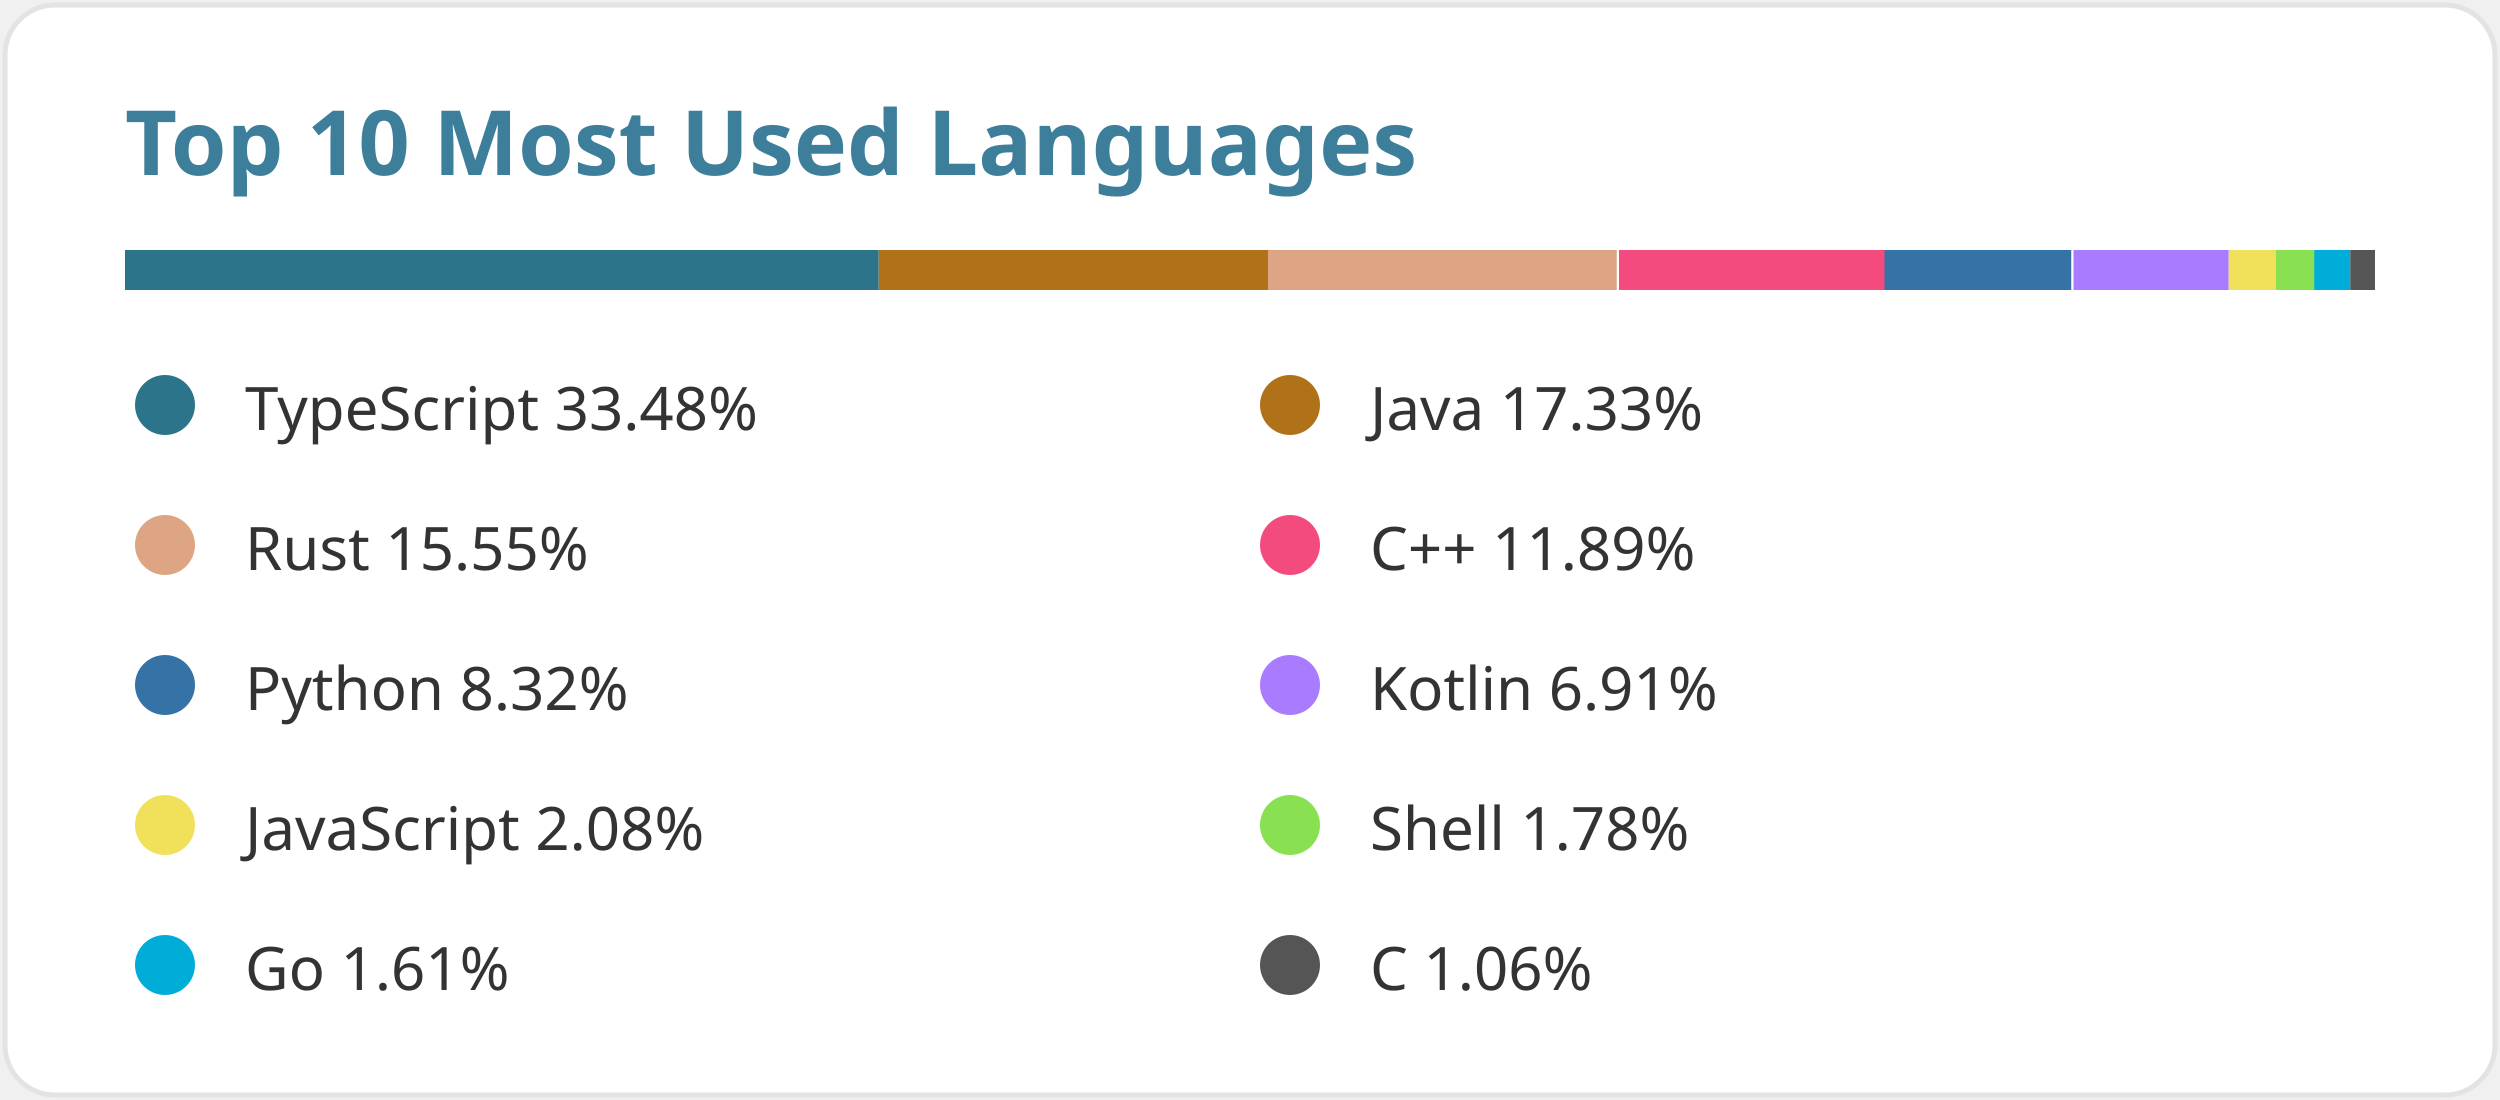
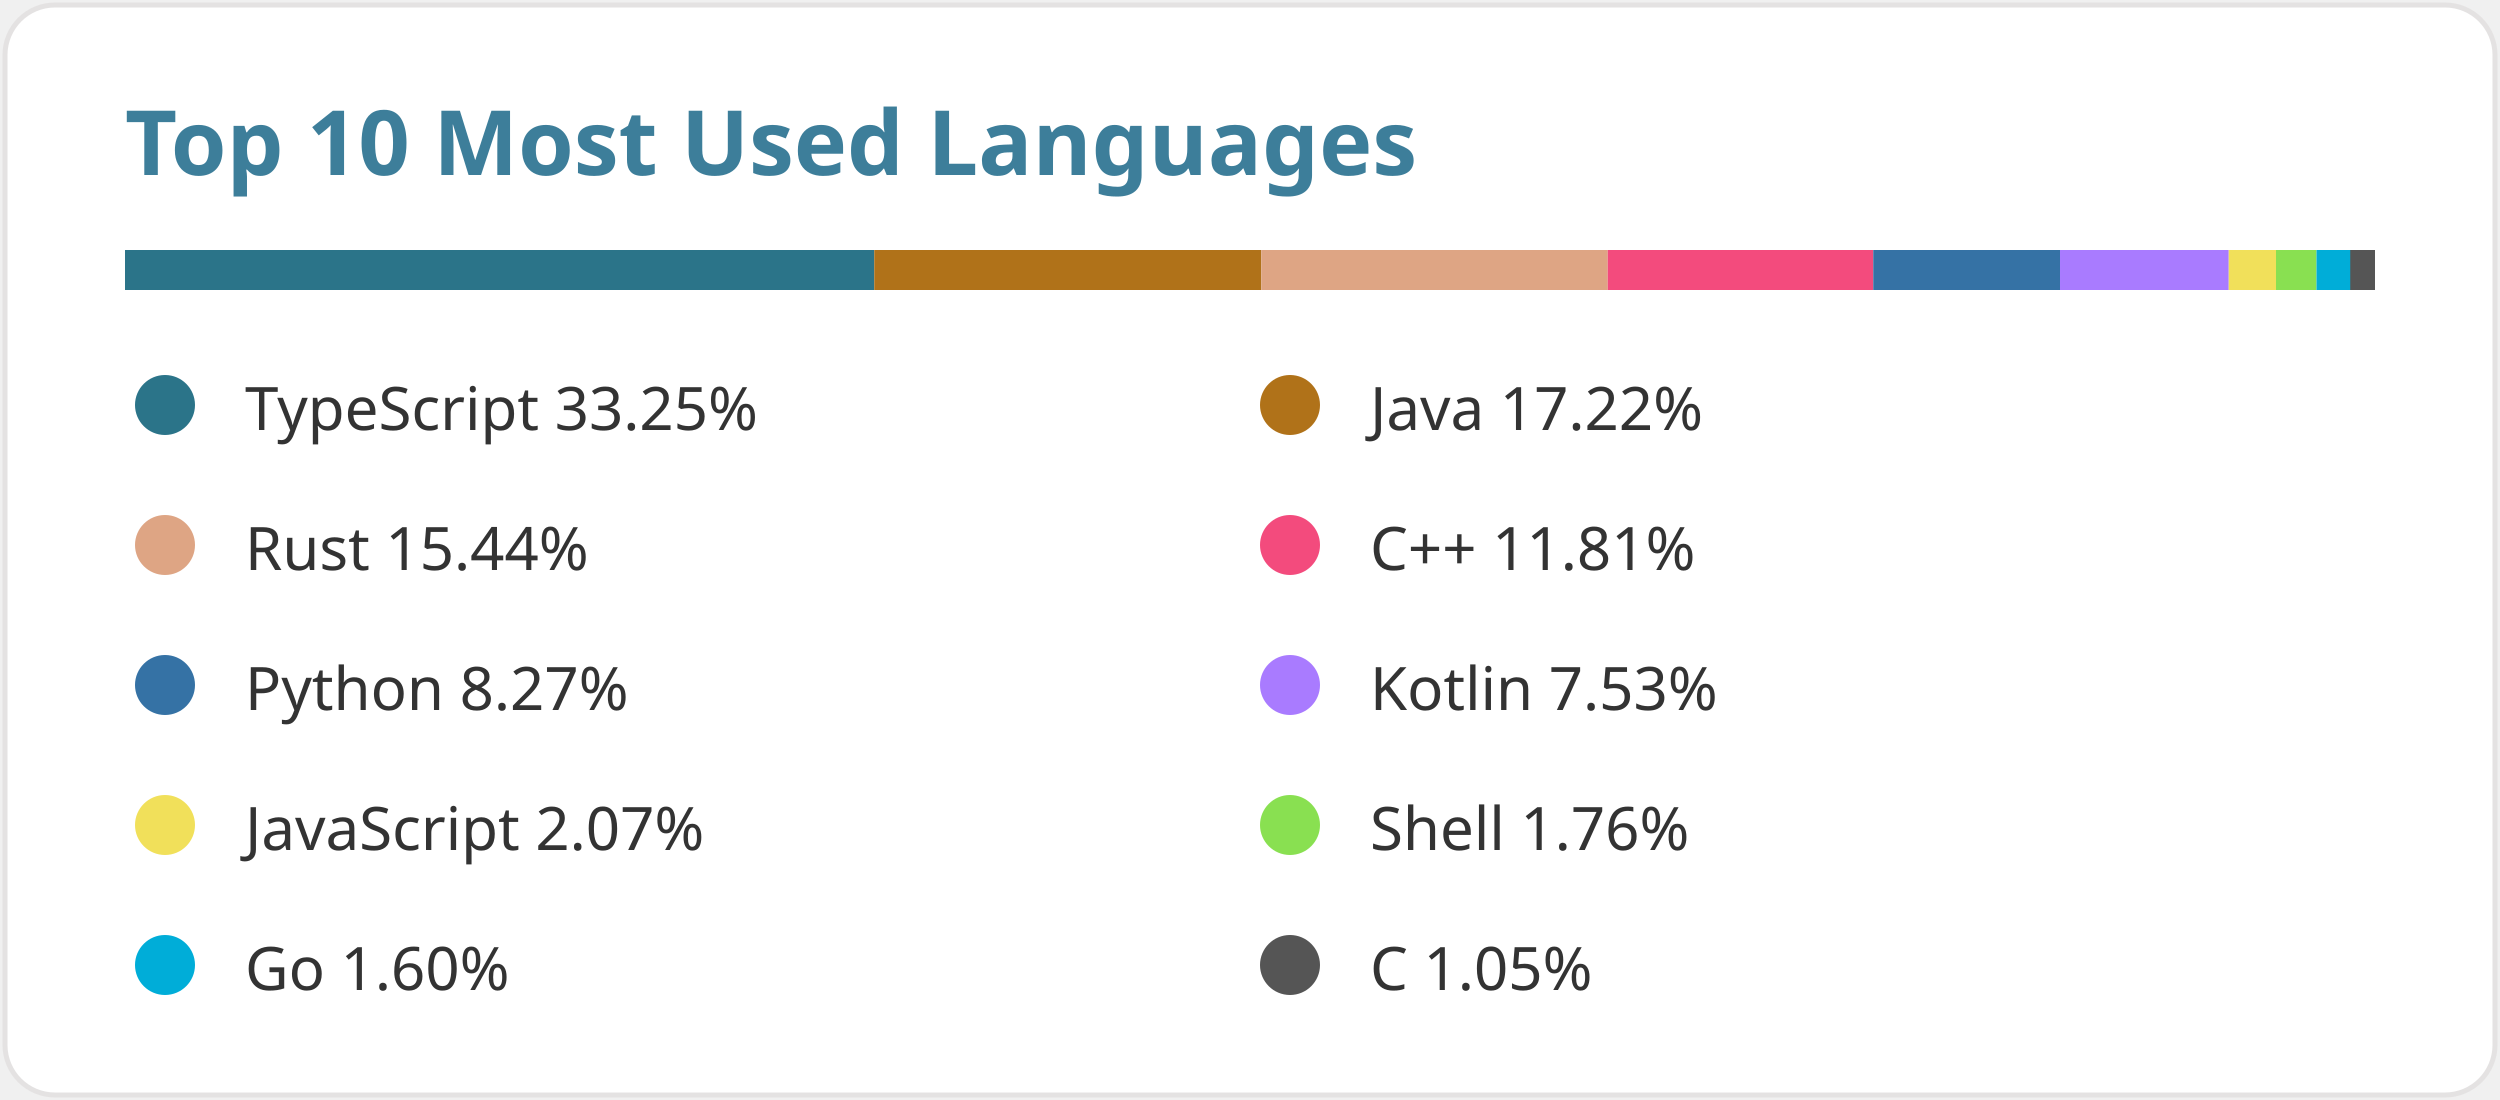
<svg xmlns="http://www.w3.org/2000/svg" width="500" height="220" viewBox="0 0 500 220" data-reactroot="">
  <style>text { font-family: 'Segoe UI', Ubuntu, Sans-Serif; fill: #333333; font-size: 12px; font-weight: 400; }</style>
  <rect width="498" height="218" x="1" y="1" rx="10" fill="#ffffff" stroke="#e4e2e2" />
  <text x="25" y="35" style="fill:#3d7e9a;font-size:18px;font-weight:600">Top 10 Most Used Languages</text>
  <g transform="translate(25, 50) scale(450, 8)">
-     <rect fill="#2b7489" x="0" width="0.335" height="1" />
-     <rect fill="#b07219" x="0.335" width="0.173" height="1" />
-     <rect fill="#dea584" x="0.508" width="0.155" height="1" />
-     <rect fill="#f34b7d" x="0.664" width="0.119" height="1" />
-     <rect fill="#3572A5" x="0.782" width="0.083" height="1" />
-     <rect fill="#A97BFF" x="0.866" width="0.069" height="1" />
+     <rect fill="#2b7489" x="0" width="0.333" height="1" />
+     <rect fill="#b07219" x="0.333" width="0.172" height="1" />
+     <rect fill="#dea584" x="0.505" width="0.154" height="1" />
+     <rect fill="#f34b7d" x="0.659" width="0.118" height="1" />
+     <rect fill="#3572A5" x="0.777" width="0.083" height="1" />
+     <rect fill="#A97BFF" x="0.86" width="0.075" height="1" />
    <rect fill="#f1e05a" x="0.935" width="0.021" height="1" />
    <rect fill="#89e051" x="0.956" width="0.018" height="1" />
-     <rect fill="#00ADD8" x="0.973" width="0.016" height="1" />
+     <rect fill="#00ADD8" x="0.974" width="0.016" height="1" />
    <rect fill="#555555" x="0.989" width="0.011" height="1" />
  </g>
  <g transform="translate(25, 75)">
    <circle cx="8" cy="6" r="6" fill="#2b7489" />
-     <text x="24" y="11">TypeScript 33.48%</text>
+     <text x="24" y="11">TypeScript 33.25%</text>
  </g>
  <g transform="translate(250, 75)">
    <circle cx="8" cy="6" r="6" fill="#b07219" />
-     <text x="24" y="11">Java 17.33%</text>
+     <text x="24" y="11">Java 17.22%</text>
  </g>
  <g transform="translate(25, 103)">
    <circle cx="8" cy="6" r="6" fill="#dea584" />
-     <text x="24" y="11">Rust 15.55%</text>
+     <text x="24" y="11">Rust 15.44%</text>
  </g>
  <g transform="translate(250, 103)">
    <circle cx="8" cy="6" r="6" fill="#f34b7d" />
-     <text x="24" y="11">C++ 11.89%</text>
+     <text x="24" y="11">C++ 11.81%</text>
  </g>
  <g transform="translate(25, 131)">
    <circle cx="8" cy="6" r="6" fill="#3572A5" />
-     <text x="24" y="11">Python 8.32%</text>
+     <text x="24" y="11">Python 8.27%</text>
  </g>
  <g transform="translate(250, 131)">
    <circle cx="8" cy="6" r="6" fill="#A97BFF" />
-     <text x="24" y="11">Kotlin 6.91%</text>
+     <text x="24" y="11">Kotlin 7.53%</text>
  </g>
  <g transform="translate(25, 159)">
    <circle cx="8" cy="6" r="6" fill="#f1e05a" />
-     <text x="24" y="11">JavaScript 2.08%</text>
+     <text x="24" y="11">JavaScript 2.07%</text>
  </g>
  <g transform="translate(250, 159)">
    <circle cx="8" cy="6" r="6" fill="#89e051" />
-     <text x="24" y="11">Shell 1.78%</text>
+     <text x="24" y="11">Shell 1.76%</text>
  </g>
  <g transform="translate(25, 187)">
    <circle cx="8" cy="6" r="6" fill="#00ADD8" />
-     <text x="24" y="11">Go 1.61%</text>
+     <text x="24" y="11">Go 1.60%</text>
  </g>
  <g transform="translate(250, 187)">
    <circle cx="8" cy="6" r="6" fill="#555555" />
-     <text x="24" y="11">C 1.06%</text>
+     <text x="24" y="11">C 1.05%</text>
  </g>
</svg>
